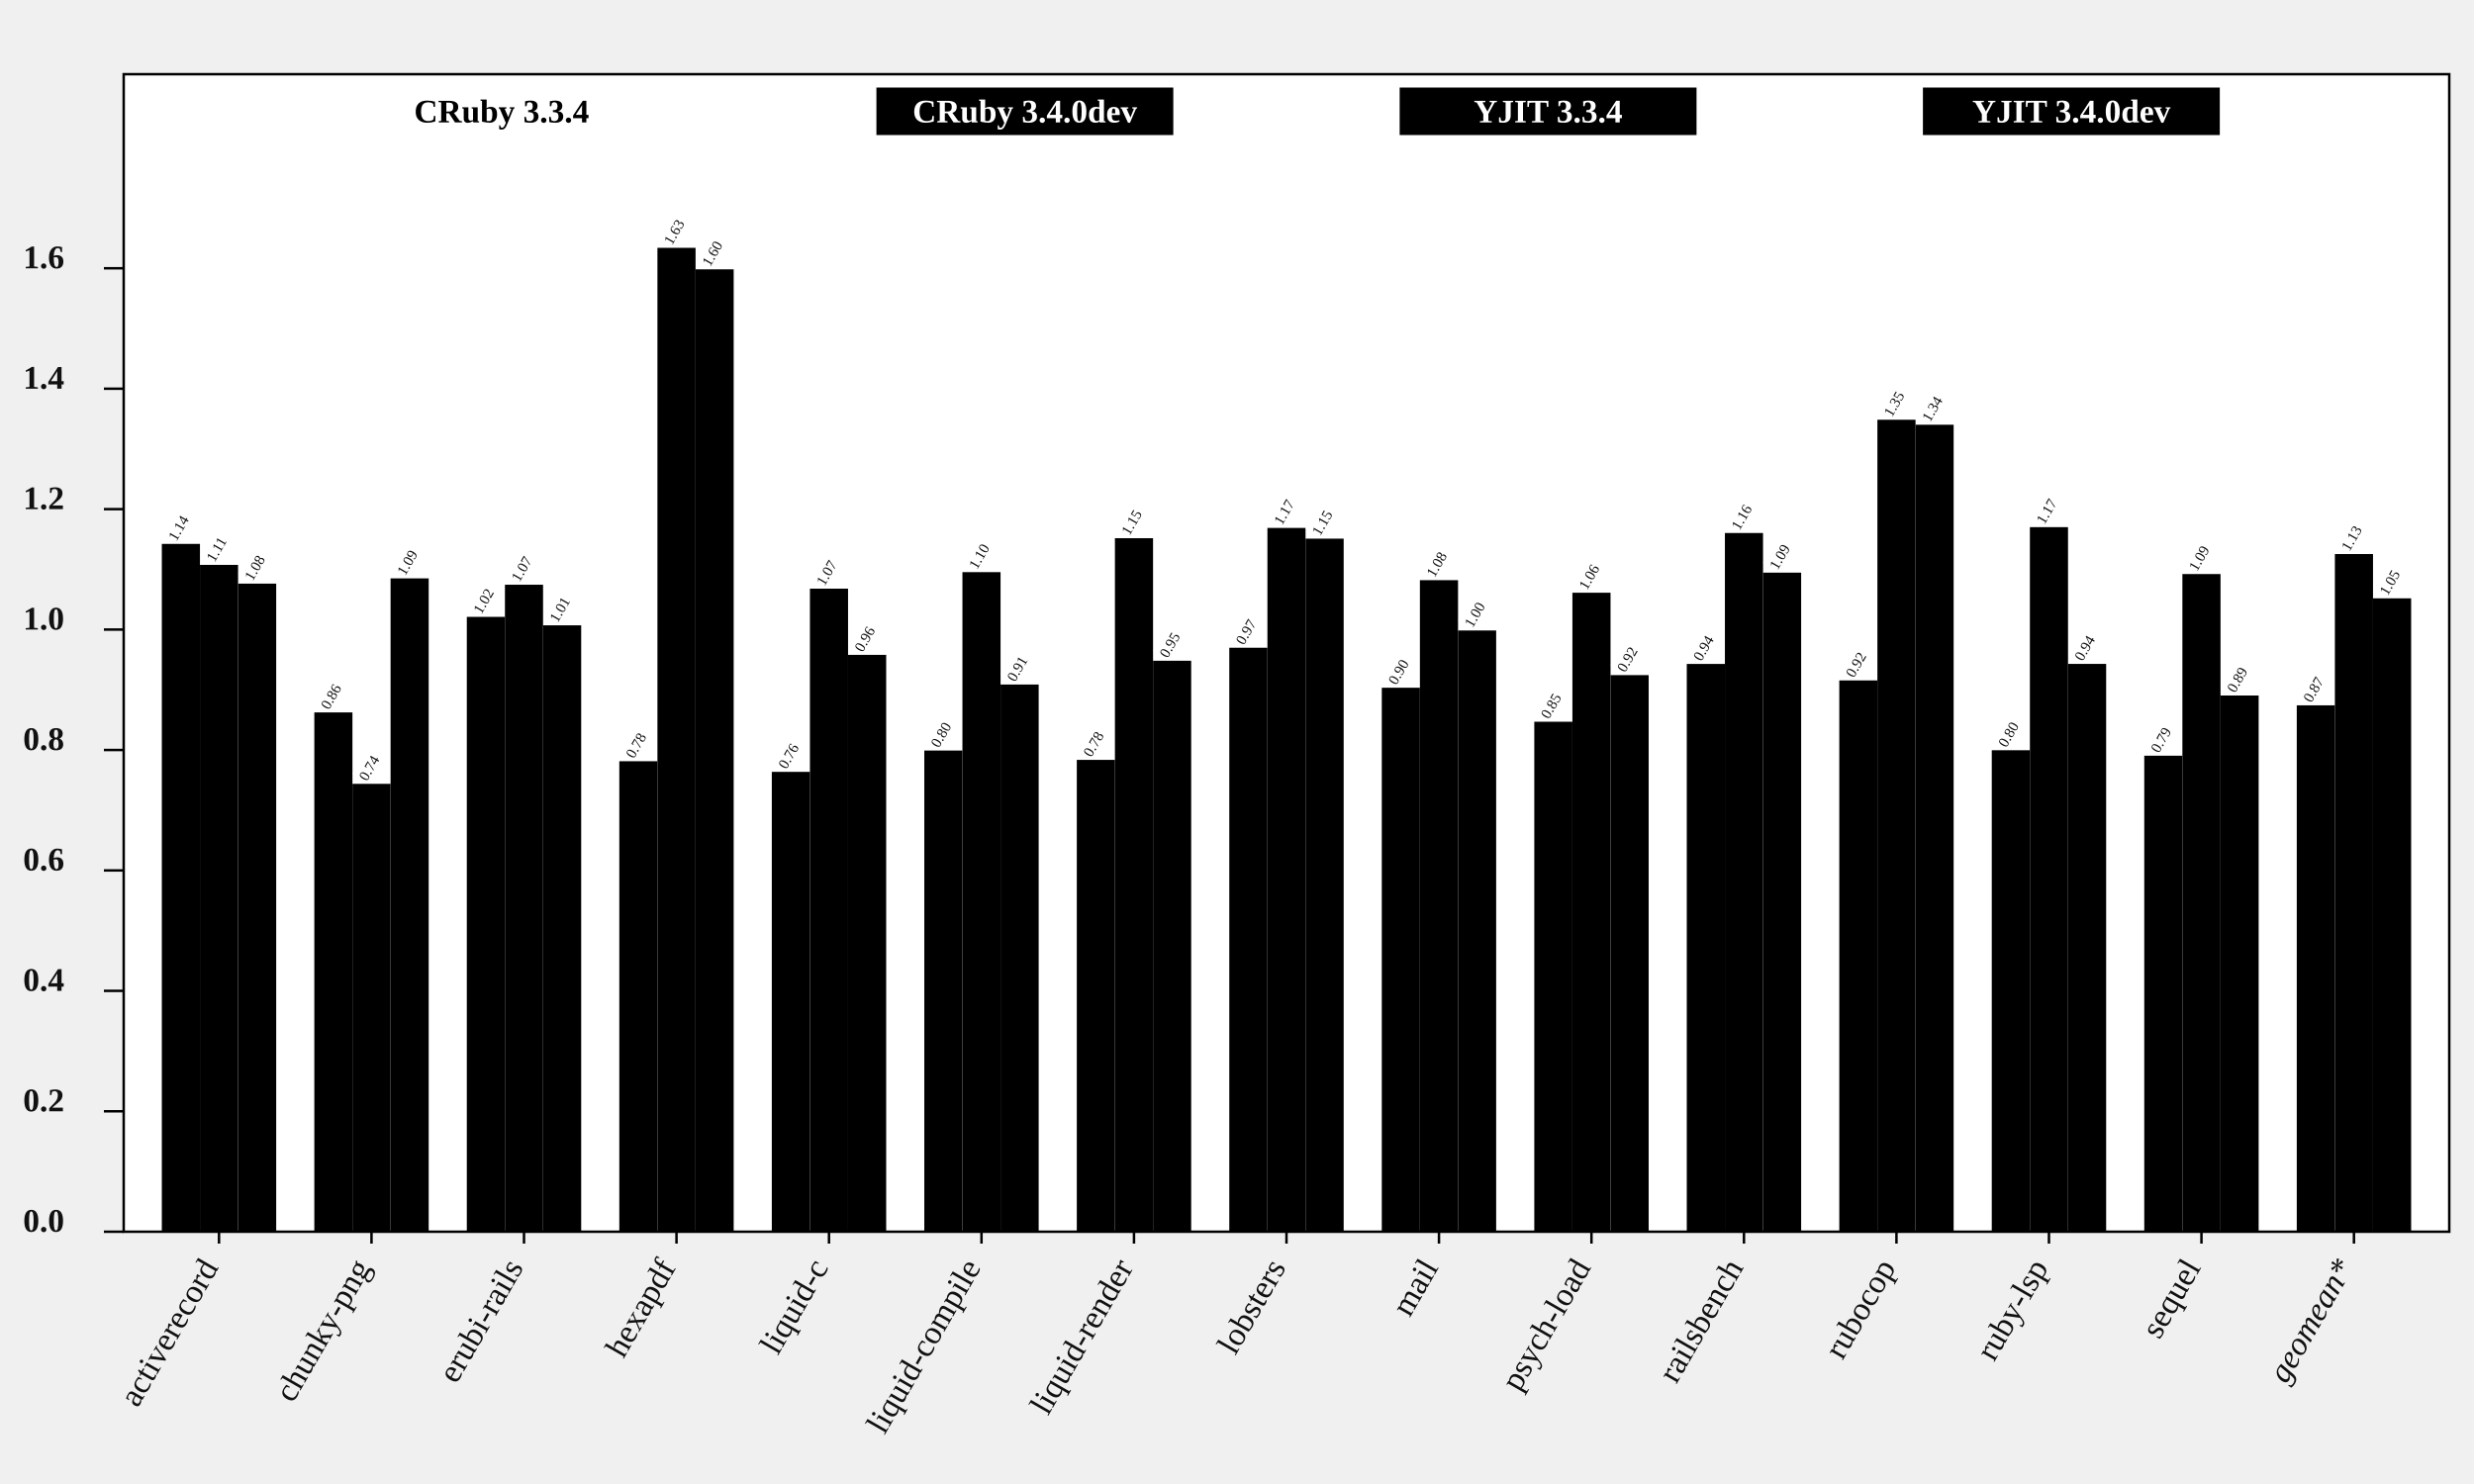
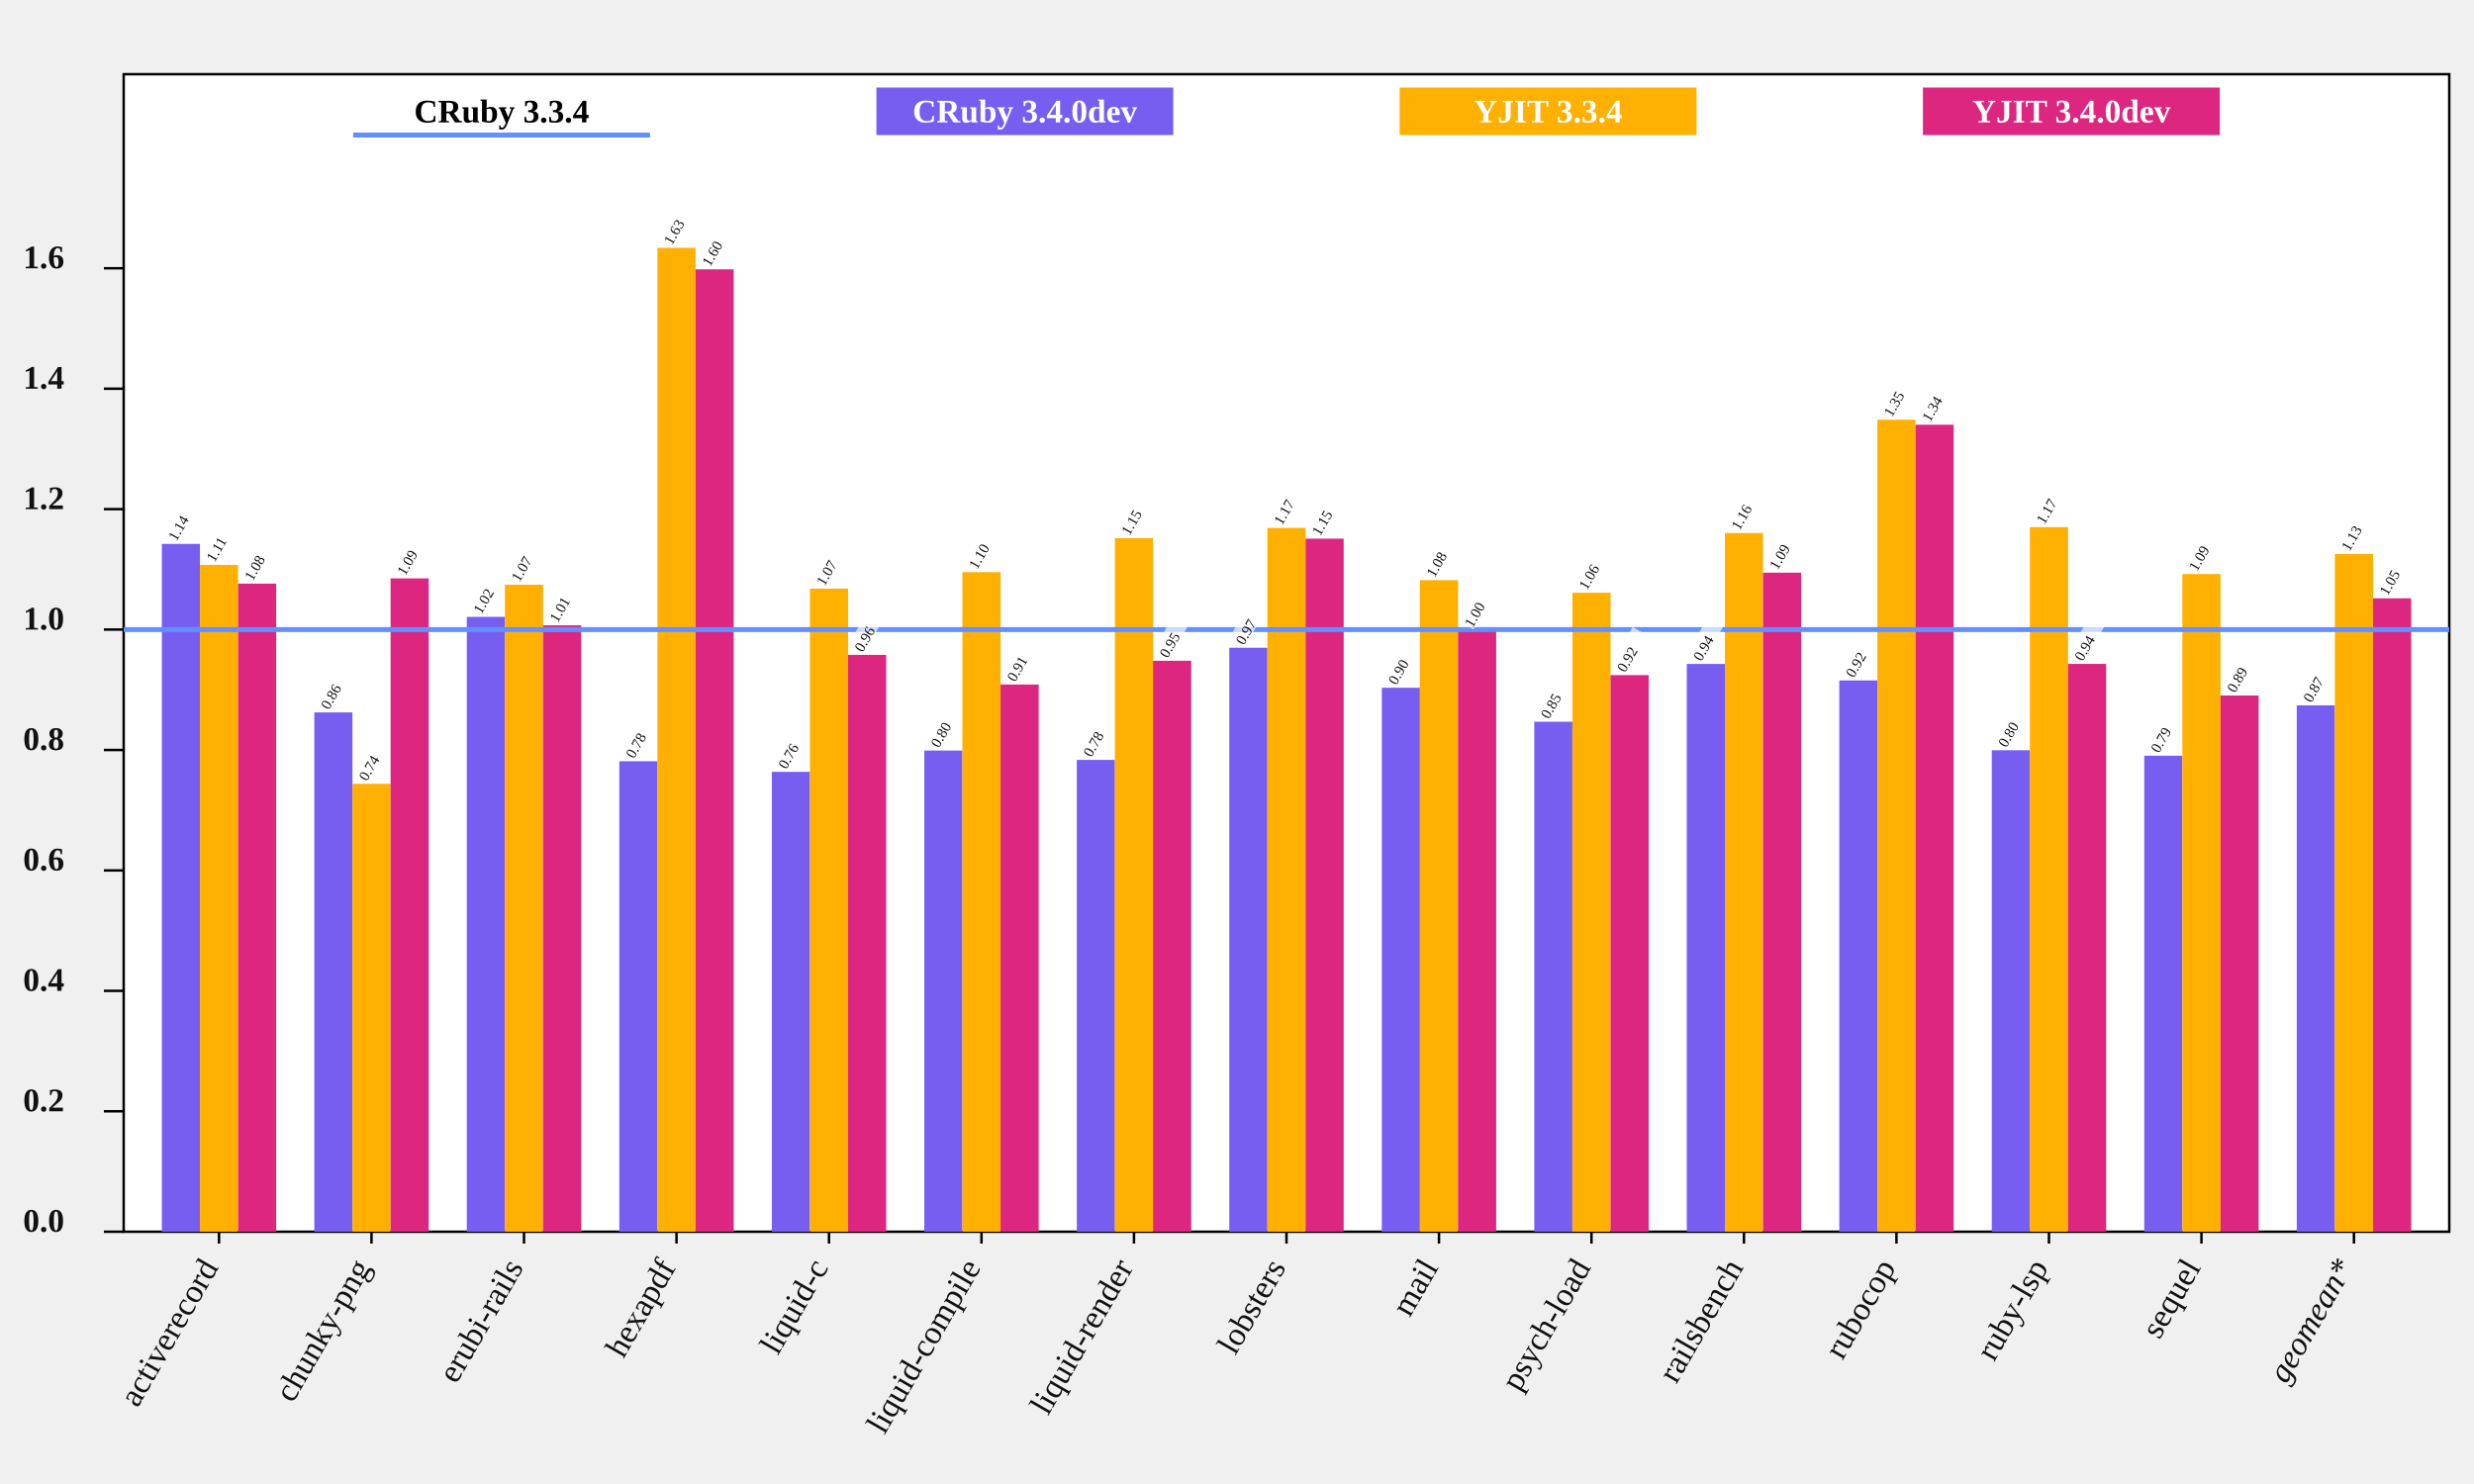
<svg xmlns="http://www.w3.org/2000/svg" viewBox="0 0 1000 600" width="100%" height="100%">
  <rect x="50.0" y="30.0" width="940.0" height="468" stroke="#000" fill="#fff" />
  <line x1="42.0" y1="498" x2="50.0" y2="498" stroke="#000" />
  <text x="26" y="498" text-anchor="end" font-weight="bold" font-size="small" fill="#111">
0.0
</text>
  <line x1="42.0" y1="449.308" x2="50.0" y2="449.308" stroke="#000" />
  <text x="26" y="449.308" text-anchor="end" font-weight="bold" font-size="small" fill="#111">
0.2
</text>
  <line x1="42.0" y1="400.617" x2="50.0" y2="400.617" stroke="#000" />
  <text x="26" y="400.617" text-anchor="end" font-weight="bold" font-size="small" fill="#111">
0.4
</text>
  <line x1="42.0" y1="351.925" x2="50.0" y2="351.925" stroke="#000" />
  <text x="26" y="351.925" text-anchor="end" font-weight="bold" font-size="small" fill="#111">
0.6
</text>
  <line x1="42.0" y1="303.234" x2="50.0" y2="303.234" stroke="#000" />
  <text x="26" y="303.234" text-anchor="end" font-weight="bold" font-size="small" fill="#111">
0.8
</text>
  <line x1="42.0" y1="254.542" x2="50.0" y2="254.542" stroke="#000" />
  <text x="26" y="254.542" text-anchor="end" font-weight="bold" font-size="small" fill="#111">
1.0
</text>
  <line x1="42.0" y1="205.85" x2="50.0" y2="205.85" stroke="#000" />
  <text x="26" y="205.85" text-anchor="end" font-weight="bold" font-size="small" fill="#111">
1.2
</text>
  <line x1="42.0" y1="157.159" x2="50.0" y2="157.159" stroke="#000" />
  <text x="26" y="157.159" text-anchor="end" font-weight="bold" font-size="small" fill="#111">
1.4
</text>
  <line x1="42.0" y1="108.467" x2="50.0" y2="108.467" stroke="#000" />
  <text x="26" y="108.467" text-anchor="end" font-weight="bold" font-size="small" fill="#111">
1.6
</text>
-   <line x1="142.75" y1="54.6" x2="262.75" y2="54.6" stroke="" stroke-width="2" />
+   <line x1="142.75" y1="54.6" x2="262.75" y2="54.6" stroke="#648FFF" stroke-width="2" />
  <text x="202.75" y="49.5" font-size="small" text-anchor="middle" font-weight="bold" fill="#000">
CRuby 3.3.4
</text>
-   <rect x="354.25" y="35.4" width="120.0" height="19.2" fill="" stroke="none" />
+   <rect x="354.25" y="35.4" width="120.0" height="19.2" fill="#785EF0" stroke="none" />
  <text x="414.25" y="49.5" font-size="small" text-anchor="middle" font-weight="bold" fill="#fff" style="text-shadow: 0 0 1px #000;">
CRuby 3.4.0dev
</text>
-   <rect x="565.75" y="35.4" width="120.0" height="19.2" fill="" stroke="none" />
+   <rect x="565.75" y="35.4" width="120.0" height="19.2" fill="#FFB000" stroke="none" />
  <text x="625.75" y="49.5" font-size="small" text-anchor="middle" font-weight="bold" fill="#fff" style="text-shadow: 0 0 1px #000;">
YJIT 3.3.4
</text>
-   <rect x="777.25" y="35.4" width="120.0" height="19.2" fill="" stroke="none" />
+   <rect x="777.25" y="35.4" width="120.0" height="19.2" fill="#DC267F" stroke="none" />
  <text x="837.25" y="49.5" font-size="small" text-anchor="middle" font-weight="bold" fill="#fff" style="text-shadow: 0 0 1px #000;">
YJIT 3.4.0dev
</text>
-   <rect x="65.41" y="219.905" width="15.41" height="278.095" fill="" data-tooltip="1.14x baseline (CRuby 3.4.0dev)" />
-   <rect x="80.82" y="228.392" width="15.41" height="269.608" fill="" data-tooltip="1.11x baseline (YJIT 3.3.4)" />
-   <rect x="96.23" y="235.97" width="15.41" height="262.03" fill="" data-tooltip="1.08x baseline (YJIT 3.4.0dev)" />
+   <rect x="65.41" y="219.905" width="15.41" height="278.095" fill="#785EF0" data-tooltip="1.14x baseline (CRuby 3.4.0dev)" />
+   <rect x="80.82" y="228.392" width="15.41" height="269.608" fill="#FFB000" data-tooltip="1.11x baseline (YJIT 3.3.4)" />
+   <rect x="96.23" y="235.97" width="15.41" height="262.03" fill="#DC267F" data-tooltip="1.08x baseline (YJIT 3.4.0dev)" />
  <line x1="88.525" y1="498.0" x2="88.525" y2="502.8" stroke="#000" />
  <text x="88.525" y="512.4" fill="#111" font-size="small" text-anchor="end" transform="rotate(-60, 88.52459, 512.4)">
activerecord
</text>
-   <rect x="127.049" y="288.038" width="15.41" height="209.962" fill="" data-tooltip="0.86x baseline (CRuby 3.4.0dev)" />
-   <rect x="142.459" y="316.914" width="15.41" height="181.086" fill="" data-tooltip="0.74x baseline (YJIT 3.3.4)" />
-   <rect x="157.869" y="233.846" width="15.41" height="264.154" fill="" data-tooltip="1.09x baseline (YJIT 3.4.0dev)" />
+   <rect x="127.049" y="288.038" width="15.41" height="209.962" fill="#785EF0" data-tooltip="0.86x baseline (CRuby 3.4.0dev)" />
+   <rect x="142.459" y="316.914" width="15.41" height="181.086" fill="#FFB000" data-tooltip="0.74x baseline (YJIT 3.3.4)" />
+   <rect x="157.869" y="233.846" width="15.41" height="264.154" fill="#DC267F" data-tooltip="1.09x baseline (YJIT 3.4.0dev)" />
  <line x1="150.164" y1="498.0" x2="150.164" y2="502.8" stroke="#000" />
  <text x="150.164" y="512.4" fill="#111" font-size="small" text-anchor="end" transform="rotate(-60, 150.1639, 512.4)">
chunky-png
</text>
-   <rect x="188.689" y="249.406" width="15.41" height="248.594" fill="" data-tooltip="1.02x baseline (CRuby 3.4.0dev)" />
-   <rect x="204.098" y="236.41" width="15.41" height="261.59" fill="" data-tooltip="1.07x baseline (YJIT 3.3.4)" />
-   <rect x="219.508" y="252.827" width="15.41" height="245.173" fill="" data-tooltip="1.01x baseline (YJIT 3.4.0dev)" />
+   <rect x="188.689" y="249.406" width="15.41" height="248.594" fill="#785EF0" data-tooltip="1.02x baseline (CRuby 3.4.0dev)" />
+   <rect x="204.098" y="236.41" width="15.41" height="261.59" fill="#FFB000" data-tooltip="1.07x baseline (YJIT 3.3.4)" />
+   <rect x="219.508" y="252.827" width="15.41" height="245.173" fill="#DC267F" data-tooltip="1.01x baseline (YJIT 3.4.0dev)" />
  <line x1="211.803" y1="498.0" x2="211.803" y2="502.8" stroke="#000" />
  <text x="211.803" y="512.4" fill="#111" font-size="small" text-anchor="end" transform="rotate(-60, 211.8033, 512.4)">
erubi-rails
</text>
-   <rect x="250.328" y="307.774" width="15.41" height="190.226" fill="" data-tooltip="0.78x baseline (CRuby 3.4.0dev)" />
-   <rect x="265.738" y="100.2" width="15.41" height="397.8" fill="" data-tooltip="1.63x baseline (YJIT 3.3.4)" />
-   <rect x="281.148" y="108.899" width="15.41" height="389.101" fill="" data-tooltip="1.60x baseline (YJIT 3.4.0dev)" />
+   <rect x="250.328" y="307.774" width="15.41" height="190.226" fill="#785EF0" data-tooltip="0.78x baseline (CRuby 3.4.0dev)" />
+   <rect x="265.738" y="100.2" width="15.41" height="397.8" fill="#FFB000" data-tooltip="1.63x baseline (YJIT 3.3.4)" />
+   <rect x="281.148" y="108.899" width="15.41" height="389.101" fill="#DC267F" data-tooltip="1.60x baseline (YJIT 3.4.0dev)" />
  <line x1="273.443" y1="498.0" x2="273.443" y2="502.8" stroke="#000" />
  <text x="273.443" y="512.4" fill="#111" font-size="small" text-anchor="end" transform="rotate(-60, 273.4426, 512.4)">
hexapdf
</text>
-   <rect x="311.967" y="312.074" width="15.41" height="185.926" fill="" data-tooltip="0.76x baseline (CRuby 3.4.0dev)" />
-   <rect x="327.377" y="238.003" width="15.41" height="259.997" fill="" data-tooltip="1.07x baseline (YJIT 3.3.4)" />
-   <rect x="342.787" y="264.77" width="15.41" height="233.23" fill="" data-tooltip="0.96x baseline (YJIT 3.4.0dev)" />
+   <rect x="311.967" y="312.074" width="15.41" height="185.926" fill="#785EF0" data-tooltip="0.76x baseline (CRuby 3.4.0dev)" />
+   <rect x="327.377" y="238.003" width="15.41" height="259.997" fill="#FFB000" data-tooltip="1.07x baseline (YJIT 3.3.4)" />
+   <rect x="342.787" y="264.77" width="15.41" height="233.23" fill="#DC267F" data-tooltip="0.96x baseline (YJIT 3.4.0dev)" />
  <line x1="335.082" y1="498.0" x2="335.082" y2="502.8" stroke="#000" />
  <text x="335.082" y="512.4" fill="#111" font-size="small" text-anchor="end" transform="rotate(-60, 335.082, 512.4)">
liquid-c
</text>
-   <rect x="373.607" y="303.451" width="15.41" height="194.549" fill="" data-tooltip="0.80x baseline (CRuby 3.4.0dev)" />
-   <rect x="389.016" y="231.322" width="15.41" height="266.678" fill="" data-tooltip="1.10x baseline (YJIT 3.3.4)" />
-   <rect x="404.426" y="276.763" width="15.41" height="221.237" fill="" data-tooltip="0.91x baseline (YJIT 3.4.0dev)" />
+   <rect x="373.607" y="303.451" width="15.41" height="194.549" fill="#785EF0" data-tooltip="0.80x baseline (CRuby 3.4.0dev)" />
+   <rect x="389.016" y="231.322" width="15.41" height="266.678" fill="#FFB000" data-tooltip="1.10x baseline (YJIT 3.3.4)" />
+   <rect x="404.426" y="276.763" width="15.41" height="221.237" fill="#DC267F" data-tooltip="0.91x baseline (YJIT 3.4.0dev)" />
  <line x1="396.721" y1="498.0" x2="396.721" y2="502.8" stroke="#000" />
  <text x="396.721" y="512.4" fill="#111" font-size="small" text-anchor="end" transform="rotate(-60, 396.7213, 512.4)">
liquid-compile
</text>
-   <rect x="435.246" y="307.228" width="15.41" height="190.772" fill="" data-tooltip="0.78x baseline (CRuby 3.4.0dev)" />
-   <rect x="450.656" y="217.596" width="15.41" height="280.404" fill="" data-tooltip="1.15x baseline (YJIT 3.3.4)" />
-   <rect x="466.066" y="267.15" width="15.41" height="230.85" fill="" data-tooltip="0.95x baseline (YJIT 3.4.0dev)" />
+   <rect x="435.246" y="307.228" width="15.41" height="190.772" fill="#785EF0" data-tooltip="0.78x baseline (CRuby 3.4.0dev)" />
+   <rect x="450.656" y="217.596" width="15.41" height="280.404" fill="#FFB000" data-tooltip="1.15x baseline (YJIT 3.3.4)" />
+   <rect x="466.066" y="267.15" width="15.41" height="230.85" fill="#DC267F" data-tooltip="0.95x baseline (YJIT 3.4.0dev)" />
  <line x1="458.361" y1="498.0" x2="458.361" y2="502.8" stroke="#000" />
  <text x="458.361" y="512.4" fill="#111" font-size="small" text-anchor="end" transform="rotate(-60, 458.3607, 512.4)">
liquid-render
</text>
-   <rect x="496.885" y="261.889" width="15.41" height="236.111" fill="" data-tooltip="0.97x baseline (CRuby 3.4.0dev)" />
-   <rect x="512.295" y="213.449" width="15.41" height="284.551" fill="" data-tooltip="1.17x baseline (YJIT 3.3.4)" />
-   <rect x="527.705" y="217.782" width="15.41" height="280.218" fill="" data-tooltip="1.15x baseline (YJIT 3.4.0dev)" />
+   <rect x="496.885" y="261.889" width="15.41" height="236.111" fill="#785EF0" data-tooltip="0.97x baseline (CRuby 3.4.0dev)" />
+   <rect x="512.295" y="213.449" width="15.41" height="284.551" fill="#FFB000" data-tooltip="1.17x baseline (YJIT 3.3.4)" />
+   <rect x="527.705" y="217.782" width="15.41" height="280.218" fill="#DC267F" data-tooltip="1.15x baseline (YJIT 3.4.0dev)" />
  <line x1="520" y1="498.0" x2="520" y2="502.8" stroke="#000" />
  <text x="520" y="512.4" fill="#111" font-size="small" text-anchor="end" transform="rotate(-60, 520, 512.4)">
lobsters
</text>
-   <rect x="558.525" y="278.059" width="15.41" height="219.941" fill="" data-tooltip="0.90x baseline (CRuby 3.4.0dev)" />
-   <rect x="573.934" y="234.571" width="15.41" height="263.429" fill="" data-tooltip="1.08x baseline (YJIT 3.3.4)" />
-   <rect x="589.344" y="254.912" width="15.41" height="243.088" fill="" data-tooltip="1.00x baseline (YJIT 3.4.0dev)" />
+   <rect x="558.525" y="278.059" width="15.41" height="219.941" fill="#785EF0" data-tooltip="0.90x baseline (CRuby 3.4.0dev)" />
+   <rect x="573.934" y="234.571" width="15.41" height="263.429" fill="#FFB000" data-tooltip="1.08x baseline (YJIT 3.3.4)" />
+   <rect x="589.344" y="254.912" width="15.41" height="243.088" fill="#DC267F" data-tooltip="1.00x baseline (YJIT 3.4.0dev)" />
  <line x1="581.639" y1="498.0" x2="581.639" y2="502.8" stroke="#000" />
  <text x="581.639" y="512.4" fill="#111" font-size="small" text-anchor="end" transform="rotate(-60, 581.6393, 512.4)">
mail
</text>
-   <rect x="620.164" y="291.808" width="15.41" height="206.192" fill="" data-tooltip="0.85x baseline (CRuby 3.4.0dev)" />
-   <rect x="635.574" y="239.647" width="15.41" height="258.353" fill="" data-tooltip="1.06x baseline (YJIT 3.3.4)" />
-   <rect x="650.984" y="272.959" width="15.41" height="225.041" fill="" data-tooltip="0.92x baseline (YJIT 3.4.0dev)" />
+   <rect x="620.164" y="291.808" width="15.41" height="206.192" fill="#785EF0" data-tooltip="0.85x baseline (CRuby 3.4.0dev)" />
+   <rect x="635.574" y="239.647" width="15.41" height="258.353" fill="#FFB000" data-tooltip="1.06x baseline (YJIT 3.3.4)" />
+   <rect x="650.984" y="272.959" width="15.41" height="225.041" fill="#DC267F" data-tooltip="0.92x baseline (YJIT 3.4.0dev)" />
  <line x1="643.279" y1="498.0" x2="643.279" y2="502.8" stroke="#000" />
  <text x="643.279" y="512.4" fill="#111" font-size="small" text-anchor="end" transform="rotate(-60, 643.2787, 512.4)">
psych-load
</text>
-   <rect x="681.803" y="268.439" width="15.41" height="229.561" fill="" data-tooltip="0.94x baseline (CRuby 3.4.0dev)" />
-   <rect x="697.213" y="215.5" width="15.41" height="282.5" fill="" data-tooltip="1.16x baseline (YJIT 3.3.4)" />
-   <rect x="712.623" y="231.529" width="15.41" height="266.471" fill="" data-tooltip="1.09x baseline (YJIT 3.4.0dev)" />
+   <rect x="681.803" y="268.439" width="15.41" height="229.561" fill="#785EF0" data-tooltip="0.94x baseline (CRuby 3.4.0dev)" />
+   <rect x="697.213" y="215.5" width="15.41" height="282.5" fill="#FFB000" data-tooltip="1.16x baseline (YJIT 3.3.4)" />
+   <rect x="712.623" y="231.529" width="15.41" height="266.471" fill="#DC267F" data-tooltip="1.09x baseline (YJIT 3.4.0dev)" />
  <line x1="704.918" y1="498.0" x2="704.918" y2="502.8" stroke="#000" />
  <text x="704.918" y="512.4" fill="#111" font-size="small" text-anchor="end" transform="rotate(-60, 704.918, 512.4)">
railsbench
</text>
-   <rect x="743.443" y="275.104" width="15.41" height="222.896" fill="" data-tooltip="0.92x baseline (CRuby 3.4.0dev)" />
-   <rect x="758.852" y="169.706" width="15.41" height="328.294" fill="" data-tooltip="1.35x baseline (YJIT 3.3.4)" />
-   <rect x="774.262" y="171.721" width="15.41" height="326.279" fill="" data-tooltip="1.34x baseline (YJIT 3.4.0dev)" />
+   <rect x="743.443" y="275.104" width="15.41" height="222.896" fill="#785EF0" data-tooltip="0.92x baseline (CRuby 3.4.0dev)" />
+   <rect x="758.852" y="169.706" width="15.41" height="328.294" fill="#FFB000" data-tooltip="1.35x baseline (YJIT 3.3.4)" />
+   <rect x="774.262" y="171.721" width="15.41" height="326.279" fill="#DC267F" data-tooltip="1.34x baseline (YJIT 3.4.0dev)" />
  <line x1="766.557" y1="498.0" x2="766.557" y2="502.8" stroke="#000" />
  <text x="766.557" y="512.4" fill="#111" font-size="small" text-anchor="end" transform="rotate(-60, 766.5574, 512.4)">
rubocop
</text>
-   <rect x="805.082" y="303.332" width="15.41" height="194.668" fill="" data-tooltip="0.80x baseline (CRuby 3.4.0dev)" />
-   <rect x="820.492" y="213.129" width="15.41" height="284.871" fill="" data-tooltip="1.17x baseline (YJIT 3.3.4)" />
-   <rect x="835.902" y="268.422" width="15.41" height="229.578" fill="" data-tooltip="0.94x baseline (YJIT 3.4.0dev)" />
+   <rect x="805.082" y="303.332" width="15.41" height="194.668" fill="#785EF0" data-tooltip="0.80x baseline (CRuby 3.4.0dev)" />
+   <rect x="820.492" y="213.129" width="15.41" height="284.871" fill="#FFB000" data-tooltip="1.17x baseline (YJIT 3.3.4)" />
+   <rect x="835.902" y="268.422" width="15.41" height="229.578" fill="#DC267F" data-tooltip="0.94x baseline (YJIT 3.4.0dev)" />
  <line x1="828.197" y1="498.0" x2="828.197" y2="502.8" stroke="#000" />
  <text x="828.197" y="512.4" fill="#111" font-size="small" text-anchor="end" transform="rotate(-60, 828.1967, 512.4)">
ruby-lsp
</text>
-   <rect x="866.721" y="305.545" width="15.41" height="192.455" fill="" data-tooltip="0.79x baseline (CRuby 3.4.0dev)" />
-   <rect x="882.131" y="232.096" width="15.41" height="265.904" fill="" data-tooltip="1.09x baseline (YJIT 3.3.4)" />
-   <rect x="897.541" y="281.206" width="15.41" height="216.794" fill="" data-tooltip="0.89x baseline (YJIT 3.4.0dev)" />
+   <rect x="866.721" y="305.545" width="15.41" height="192.455" fill="#785EF0" data-tooltip="0.79x baseline (CRuby 3.4.0dev)" />
+   <rect x="882.131" y="232.096" width="15.41" height="265.904" fill="#FFB000" data-tooltip="1.09x baseline (YJIT 3.3.4)" />
+   <rect x="897.541" y="281.206" width="15.41" height="216.794" fill="#DC267F" data-tooltip="0.89x baseline (YJIT 3.4.0dev)" />
  <line x1="889.836" y1="498.0" x2="889.836" y2="502.8" stroke="#000" />
  <text x="889.836" y="512.4" fill="#111" font-size="small" text-anchor="end" transform="rotate(-60, 889.8361, 512.4)">
sequel
</text>
-   <rect x="928.361" y="285.176" width="15.41" height="212.824" fill="" data-tooltip="0.87x baseline (CRuby 3.4.0dev)" />
-   <rect x="943.77" y="224.008" width="15.41" height="273.992" fill="" data-tooltip="1.13x baseline (YJIT 3.3.4)" />
-   <rect x="959.18" y="241.912" width="15.41" height="256.088" fill="" data-tooltip="1.05x baseline (YJIT 3.4.0dev)" />
+   <rect x="928.361" y="285.176" width="15.41" height="212.824" fill="#785EF0" data-tooltip="0.87x baseline (CRuby 3.4.0dev)" />
+   <rect x="943.77" y="224.008" width="15.41" height="273.992" fill="#FFB000" data-tooltip="1.13x baseline (YJIT 3.3.4)" />
+   <rect x="959.18" y="241.912" width="15.41" height="256.088" fill="#DC267F" data-tooltip="1.05x baseline (YJIT 3.4.0dev)" />
  <line x1="951.475" y1="498.0" x2="951.475" y2="502.8" stroke="#000" />
  <text x="951.475" y="512.4" fill="#111" font-size="small" text-anchor="end" transform="rotate(-60, 951.4754, 512.4)" font-style="italic">
geomean*
</text>
-   <line x1="50.0" y1="254.542" x2="990.0" y2="254.542" stroke="" stroke-width="2" />
+   <line x1="50.0" y1="254.542" x2="990.0" y2="254.542" stroke="#648FFF" stroke-width="2" />
  <rect x="67.235" y="205.745" width="17.85" height="7.2" transform="rotate(-60, 75.11475, 212.4046)" fill="#fffa" />
  <text x="67.41" y="212.405" fill="#111" font-size="0.5em" text-anchor="start" textLength="17.5" transform="rotate(-60, 75.11475, 212.4046)" style="text-shadow: 0 0 1px #fff;">
1.14
</text>
  <rect x="82.645" y="214.232" width="17.85" height="7.2" transform="rotate(-60, 90.52459, 220.8917)" fill="#fffa" />
  <text x="82.82" y="220.892" fill="#111" font-size="0.5em" text-anchor="start" textLength="17.5" transform="rotate(-60, 90.52459, 220.8917)" style="text-shadow: 0 0 1px #fff;">
1.11
</text>
  <rect x="98.055" y="221.81" width="17.85" height="7.2" transform="rotate(-60, 105.9344, 228.4699)" fill="#fffa" />
  <text x="98.23" y="228.47" fill="#111" font-size="0.5em" text-anchor="start" textLength="17.5" transform="rotate(-60, 105.9344, 228.4699)" style="text-shadow: 0 0 1px #fff;">
1.08
</text>
  <rect x="128.874" y="273.878" width="17.85" height="7.2" transform="rotate(-60, 136.7541, 280.5378)" fill="#fffa" />
  <text x="129.049" y="280.538" fill="#111" font-size="0.5em" text-anchor="start" textLength="17.5" transform="rotate(-60, 136.7541, 280.5378)" style="text-shadow: 0 0 1px #fff;">
0.86
</text>
  <rect x="144.284" y="302.754" width="17.85" height="7.2" transform="rotate(-60, 152.1639, 309.4141)" fill="#fffa" />
  <text x="144.459" y="309.414" fill="#111" font-size="0.5em" text-anchor="start" textLength="17.5" transform="rotate(-60, 152.1639, 309.4141)" style="text-shadow: 0 0 1px #fff;">
0.74
</text>
  <rect x="159.694" y="219.686" width="17.85" height="7.2" transform="rotate(-60, 167.5738, 226.3464)" fill="#fffa" />
  <text x="159.869" y="226.346" fill="#111" font-size="0.5em" text-anchor="start" textLength="17.5" transform="rotate(-60, 167.5738, 226.3464)" style="text-shadow: 0 0 1px #fff;">
1.09
</text>
  <rect x="190.514" y="235.246" width="17.85" height="7.2" transform="rotate(-60, 198.3934, 241.9065)" fill="#fffa" />
  <text x="190.689" y="241.906" fill="#111" font-size="0.5em" text-anchor="start" textLength="17.5" transform="rotate(-60, 198.3934, 241.9065)" style="text-shadow: 0 0 1px #fff;">
1.02
</text>
  <rect x="205.923" y="222.25" width="17.85" height="7.2" transform="rotate(-60, 213.8033, 228.91)" fill="#fffa" />
  <text x="206.098" y="228.91" fill="#111" font-size="0.5em" text-anchor="start" textLength="17.5" transform="rotate(-60, 213.8033, 228.91)" style="text-shadow: 0 0 1px #fff;">
1.07
</text>
  <rect x="221.333" y="238.667" width="17.85" height="7.2" transform="rotate(-60, 229.2131, 245.3271)" fill="#fffa" />
  <text x="221.508" y="245.327" fill="#111" font-size="0.5em" text-anchor="start" textLength="17.5" transform="rotate(-60, 229.2131, 245.3271)" style="text-shadow: 0 0 1px #fff;">
1.01
</text>
  <rect x="252.153" y="293.614" width="17.85" height="7.2" transform="rotate(-60, 260.0328, 300.2737)" fill="#fffa" />
  <text x="252.328" y="300.274" fill="#111" font-size="0.5em" text-anchor="start" textLength="17.5" transform="rotate(-60, 260.0328, 300.2737)" style="text-shadow: 0 0 1px #fff;">
0.78
</text>
  <rect x="267.563" y="86.04" width="17.85" height="7.2" transform="rotate(-60, 275.4426, 92.7)" fill="#fffa" />
  <text x="267.738" y="92.7" fill="#111" font-size="0.5em" text-anchor="start" textLength="17.5" transform="rotate(-60, 275.4426, 92.7)" style="text-shadow: 0 0 1px #fff;">
1.63
</text>
  <rect x="282.973" y="94.739" width="17.85" height="7.2" transform="rotate(-60, 290.8525, 101.3994)" fill="#fffa" />
  <text x="283.148" y="101.399" fill="#111" font-size="0.5em" text-anchor="start" textLength="17.5" transform="rotate(-60, 290.8525, 101.3994)" style="text-shadow: 0 0 1px #fff;">
1.60
</text>
  <rect x="313.792" y="297.914" width="17.85" height="7.2" transform="rotate(-60, 321.6721, 304.5736)" fill="#fffa" />
  <text x="313.967" y="304.574" fill="#111" font-size="0.5em" text-anchor="start" textLength="17.5" transform="rotate(-60, 321.6721, 304.5736)" style="text-shadow: 0 0 1px #fff;">
0.76
</text>
  <rect x="329.202" y="223.843" width="17.85" height="7.2" transform="rotate(-60, 337.082, 230.5028)" fill="#fffa" />
  <text x="329.377" y="230.503" fill="#111" font-size="0.5em" text-anchor="start" textLength="17.5" transform="rotate(-60, 337.082, 230.5028)" style="text-shadow: 0 0 1px #fff;">
1.07
</text>
  <rect x="344.612" y="250.61" width="17.85" height="7.2" transform="rotate(-60, 352.4918, 257.2703)" fill="#fffa" />
  <text x="344.787" y="257.27" fill="#111" font-size="0.5em" text-anchor="start" textLength="17.5" transform="rotate(-60, 352.4918, 257.2703)" style="text-shadow: 0 0 1px #fff;">
0.96
</text>
  <rect x="375.432" y="289.291" width="17.85" height="7.2" transform="rotate(-60, 383.3115, 295.951)" fill="#fffa" />
  <text x="375.607" y="295.951" fill="#111" font-size="0.5em" text-anchor="start" textLength="17.5" transform="rotate(-60, 383.3115, 295.951)" style="text-shadow: 0 0 1px #fff;">
0.80
</text>
  <rect x="390.841" y="217.162" width="17.85" height="7.2" transform="rotate(-60, 398.7213, 223.8218)" fill="#fffa" />
  <text x="391.016" y="223.822" fill="#111" font-size="0.5em" text-anchor="start" textLength="17.5" transform="rotate(-60, 398.7213, 223.8218)" style="text-shadow: 0 0 1px #fff;">
1.10
</text>
  <rect x="406.251" y="262.603" width="17.85" height="7.2" transform="rotate(-60, 414.1311, 269.2626)" fill="#fffa" />
  <text x="406.426" y="269.263" fill="#111" font-size="0.5em" text-anchor="start" textLength="17.5" transform="rotate(-60, 414.1311, 269.2626)" style="text-shadow: 0 0 1px #fff;">
0.91
</text>
  <rect x="437.071" y="293.068" width="17.85" height="7.2" transform="rotate(-60, 444.9508, 299.7275)" fill="#fffa" />
  <text x="437.246" y="299.728" fill="#111" font-size="0.5em" text-anchor="start" textLength="17.5" transform="rotate(-60, 444.9508, 299.7275)" style="text-shadow: 0 0 1px #fff;">
0.78
</text>
  <rect x="452.481" y="203.436" width="17.85" height="7.2" transform="rotate(-60, 460.3607, 210.096)" fill="#fffa" />
  <text x="452.656" y="210.096" fill="#111" font-size="0.5em" text-anchor="start" textLength="17.5" transform="rotate(-60, 460.3607, 210.096)" style="text-shadow: 0 0 1px #fff;">
1.15
</text>
  <rect x="467.891" y="252.99" width="17.85" height="7.2" transform="rotate(-60, 475.7705, 259.6502)" fill="#fffa" />
  <text x="468.066" y="259.65" fill="#111" font-size="0.5em" text-anchor="start" textLength="17.5" transform="rotate(-60, 475.7705, 259.6502)" style="text-shadow: 0 0 1px #fff;">
0.95
</text>
  <rect x="498.71" y="247.729" width="17.85" height="7.2" transform="rotate(-60, 506.5902, 254.3891)" fill="#fffa" />
  <text x="498.885" y="254.389" fill="#111" font-size="0.5em" text-anchor="start" textLength="17.5" transform="rotate(-60, 506.5902, 254.3891)" style="text-shadow: 0 0 1px #fff;">
0.97
</text>
  <rect x="514.12" y="199.289" width="17.85" height="7.2" transform="rotate(-60, 522, 205.9485)" fill="#fffa" />
  <text x="514.295" y="205.949" fill="#111" font-size="0.5em" text-anchor="start" textLength="17.5" transform="rotate(-60, 522, 205.9485)" style="text-shadow: 0 0 1px #fff;">
1.17
</text>
  <rect x="529.53" y="203.622" width="17.85" height="7.2" transform="rotate(-60, 537.4098, 210.282)" fill="#fffa" />
  <text x="529.705" y="210.282" fill="#111" font-size="0.5em" text-anchor="start" textLength="17.5" transform="rotate(-60, 537.4098, 210.282)" style="text-shadow: 0 0 1px #fff;">
1.15
</text>
  <rect x="560.35" y="263.899" width="17.85" height="7.2" transform="rotate(-60, 568.2295, 270.5585)" fill="#fffa" />
  <text x="560.525" y="270.559" fill="#111" font-size="0.5em" text-anchor="start" textLength="17.5" transform="rotate(-60, 568.2295, 270.5585)" style="text-shadow: 0 0 1px #fff;">
0.90
</text>
  <rect x="575.759" y="220.411" width="17.85" height="7.2" transform="rotate(-60, 583.6393, 227.0713)" fill="#fffa" />
  <text x="575.934" y="227.071" fill="#111" font-size="0.5em" text-anchor="start" textLength="17.5" transform="rotate(-60, 583.6393, 227.0713)" style="text-shadow: 0 0 1px #fff;">
1.08
</text>
  <rect x="591.169" y="240.752" width="17.85" height="7.2" transform="rotate(-60, 599.0492, 247.4124)" fill="#fffa" />
  <text x="591.344" y="247.412" fill="#111" font-size="0.5em" text-anchor="start" textLength="17.5" transform="rotate(-60, 599.0492, 247.4124)" style="text-shadow: 0 0 1px #fff;">
1.00
</text>
  <rect x="621.989" y="277.648" width="17.85" height="7.2" transform="rotate(-60, 629.8689, 284.3082)" fill="#fffa" />
  <text x="622.164" y="284.308" fill="#111" font-size="0.5em" text-anchor="start" textLength="17.5" transform="rotate(-60, 629.8689, 284.3082)" style="text-shadow: 0 0 1px #fff;">
0.85
</text>
  <rect x="637.399" y="225.487" width="17.85" height="7.2" transform="rotate(-60, 645.2787, 232.1469)" fill="#fffa" />
  <text x="637.574" y="232.147" fill="#111" font-size="0.5em" text-anchor="start" textLength="17.5" transform="rotate(-60, 645.2787, 232.1469)" style="text-shadow: 0 0 1px #fff;">
1.06
</text>
  <rect x="652.809" y="258.799" width="17.85" height="7.2" transform="rotate(-60, 660.6885, 265.4586)" fill="#fffa" />
  <text x="652.984" y="265.459" fill="#111" font-size="0.5em" text-anchor="start" textLength="17.5" transform="rotate(-60, 660.6885, 265.4586)" style="text-shadow: 0 0 1px #fff;">
0.92
</text>
  <rect x="683.628" y="254.279" width="17.85" height="7.2" transform="rotate(-60, 691.5082, 260.9395)" fill="#fffa" />
  <text x="683.803" y="260.939" fill="#111" font-size="0.5em" text-anchor="start" textLength="17.5" transform="rotate(-60, 691.5082, 260.9395)" style="text-shadow: 0 0 1px #fff;">
0.94
</text>
  <rect x="699.038" y="201.34" width="17.85" height="7.2" transform="rotate(-60, 706.918, 207.9998)" fill="#fffa" />
  <text x="699.213" y="208" fill="#111" font-size="0.5em" text-anchor="start" textLength="17.5" transform="rotate(-60, 706.918, 207.9998)" style="text-shadow: 0 0 1px #fff;">
1.16
</text>
  <rect x="714.448" y="217.369" width="17.85" height="7.2" transform="rotate(-60, 722.3279, 224.0285)" fill="#fffa" />
  <text x="714.623" y="224.029" fill="#111" font-size="0.5em" text-anchor="start" textLength="17.5" transform="rotate(-60, 722.3279, 224.0285)" style="text-shadow: 0 0 1px #fff;">
1.09
</text>
  <rect x="745.268" y="260.944" width="17.85" height="7.2" transform="rotate(-60, 753.1475, 267.6044)" fill="#fffa" />
  <text x="745.443" y="267.604" fill="#111" font-size="0.5em" text-anchor="start" textLength="17.5" transform="rotate(-60, 753.1475, 267.6044)" style="text-shadow: 0 0 1px #fff;">
0.92
</text>
  <rect x="760.677" y="155.546" width="17.85" height="7.2" transform="rotate(-60, 768.5574, 162.2059)" fill="#fffa" />
  <text x="760.852" y="162.206" fill="#111" font-size="0.5em" text-anchor="start" textLength="17.5" transform="rotate(-60, 768.5574, 162.2059)" style="text-shadow: 0 0 1px #fff;">
1.35
</text>
  <rect x="776.087" y="157.561" width="17.85" height="7.2" transform="rotate(-60, 783.9672, 164.2206)" fill="#fffa" />
  <text x="776.262" y="164.221" fill="#111" font-size="0.5em" text-anchor="start" textLength="17.5" transform="rotate(-60, 783.9672, 164.2206)" style="text-shadow: 0 0 1px #fff;">
1.34
</text>
  <rect x="806.907" y="289.172" width="17.85" height="7.2" transform="rotate(-60, 814.7869, 295.8323)" fill="#fffa" />
  <text x="807.082" y="295.832" fill="#111" font-size="0.5em" text-anchor="start" textLength="17.5" transform="rotate(-60, 814.7869, 295.8323)" style="text-shadow: 0 0 1px #fff;">
0.80
</text>
  <rect x="822.317" y="198.969" width="17.85" height="7.2" transform="rotate(-60, 830.1967, 205.6286)" fill="#fffa" />
  <text x="822.492" y="205.629" fill="#111" font-size="0.5em" text-anchor="start" textLength="17.5" transform="rotate(-60, 830.1967, 205.6286)" style="text-shadow: 0 0 1px #fff;">
1.17
</text>
  <rect x="837.727" y="254.262" width="17.85" height="7.2" transform="rotate(-60, 845.6066, 260.9215)" fill="#fffa" />
  <text x="837.902" y="260.922" fill="#111" font-size="0.5em" text-anchor="start" textLength="17.5" transform="rotate(-60, 845.6066, 260.9215)" style="text-shadow: 0 0 1px #fff;">
0.94
</text>
  <rect x="868.546" y="291.385" width="17.85" height="7.2" transform="rotate(-60, 876.4262, 298.0446)" fill="#fffa" />
  <text x="868.721" y="298.045" fill="#111" font-size="0.5em" text-anchor="start" textLength="17.5" transform="rotate(-60, 876.4262, 298.0446)" style="text-shadow: 0 0 1px #fff;">
0.79
</text>
  <rect x="883.956" y="217.936" width="17.85" height="7.2" transform="rotate(-60, 891.8361, 224.5956)" fill="#fffa" />
  <text x="884.131" y="224.596" fill="#111" font-size="0.5em" text-anchor="start" textLength="17.5" transform="rotate(-60, 891.8361, 224.5956)" style="text-shadow: 0 0 1px #fff;">
1.09
</text>
  <rect x="899.366" y="267.046" width="17.85" height="7.2" transform="rotate(-60, 907.2459, 273.7065)" fill="#fffa" />
  <text x="899.541" y="273.706" fill="#111" font-size="0.5em" text-anchor="start" textLength="17.5" transform="rotate(-60, 907.2459, 273.7065)" style="text-shadow: 0 0 1px #fff;">
0.89
</text>
  <rect x="930.186" y="271.016" width="17.85" height="7.2" transform="rotate(-60, 938.0656, 277.6757)" fill="#fffa" />
  <text x="930.361" y="277.676" fill="#111" font-size="0.5em" text-anchor="start" textLength="17.5" transform="rotate(-60, 938.0656, 277.6757)" style="text-shadow: 0 0 1px #fff;">
0.87
</text>
  <rect x="945.595" y="209.848" width="17.85" height="7.2" transform="rotate(-60, 953.4754, 216.5077)" fill="#fffa" />
  <text x="945.77" y="216.508" fill="#111" font-size="0.5em" text-anchor="start" textLength="17.5" transform="rotate(-60, 953.4754, 216.5077)" style="text-shadow: 0 0 1px #fff;">
1.13
</text>
  <rect x="961.005" y="227.752" width="17.85" height="7.2" transform="rotate(-60, 968.8852, 234.4118)" fill="#fffa" />
  <text x="961.18" y="234.412" fill="#111" font-size="0.5em" text-anchor="start" textLength="17.5" transform="rotate(-60, 968.8852, 234.4118)" style="text-shadow: 0 0 1px #fff;">
1.05
</text>
</svg>
